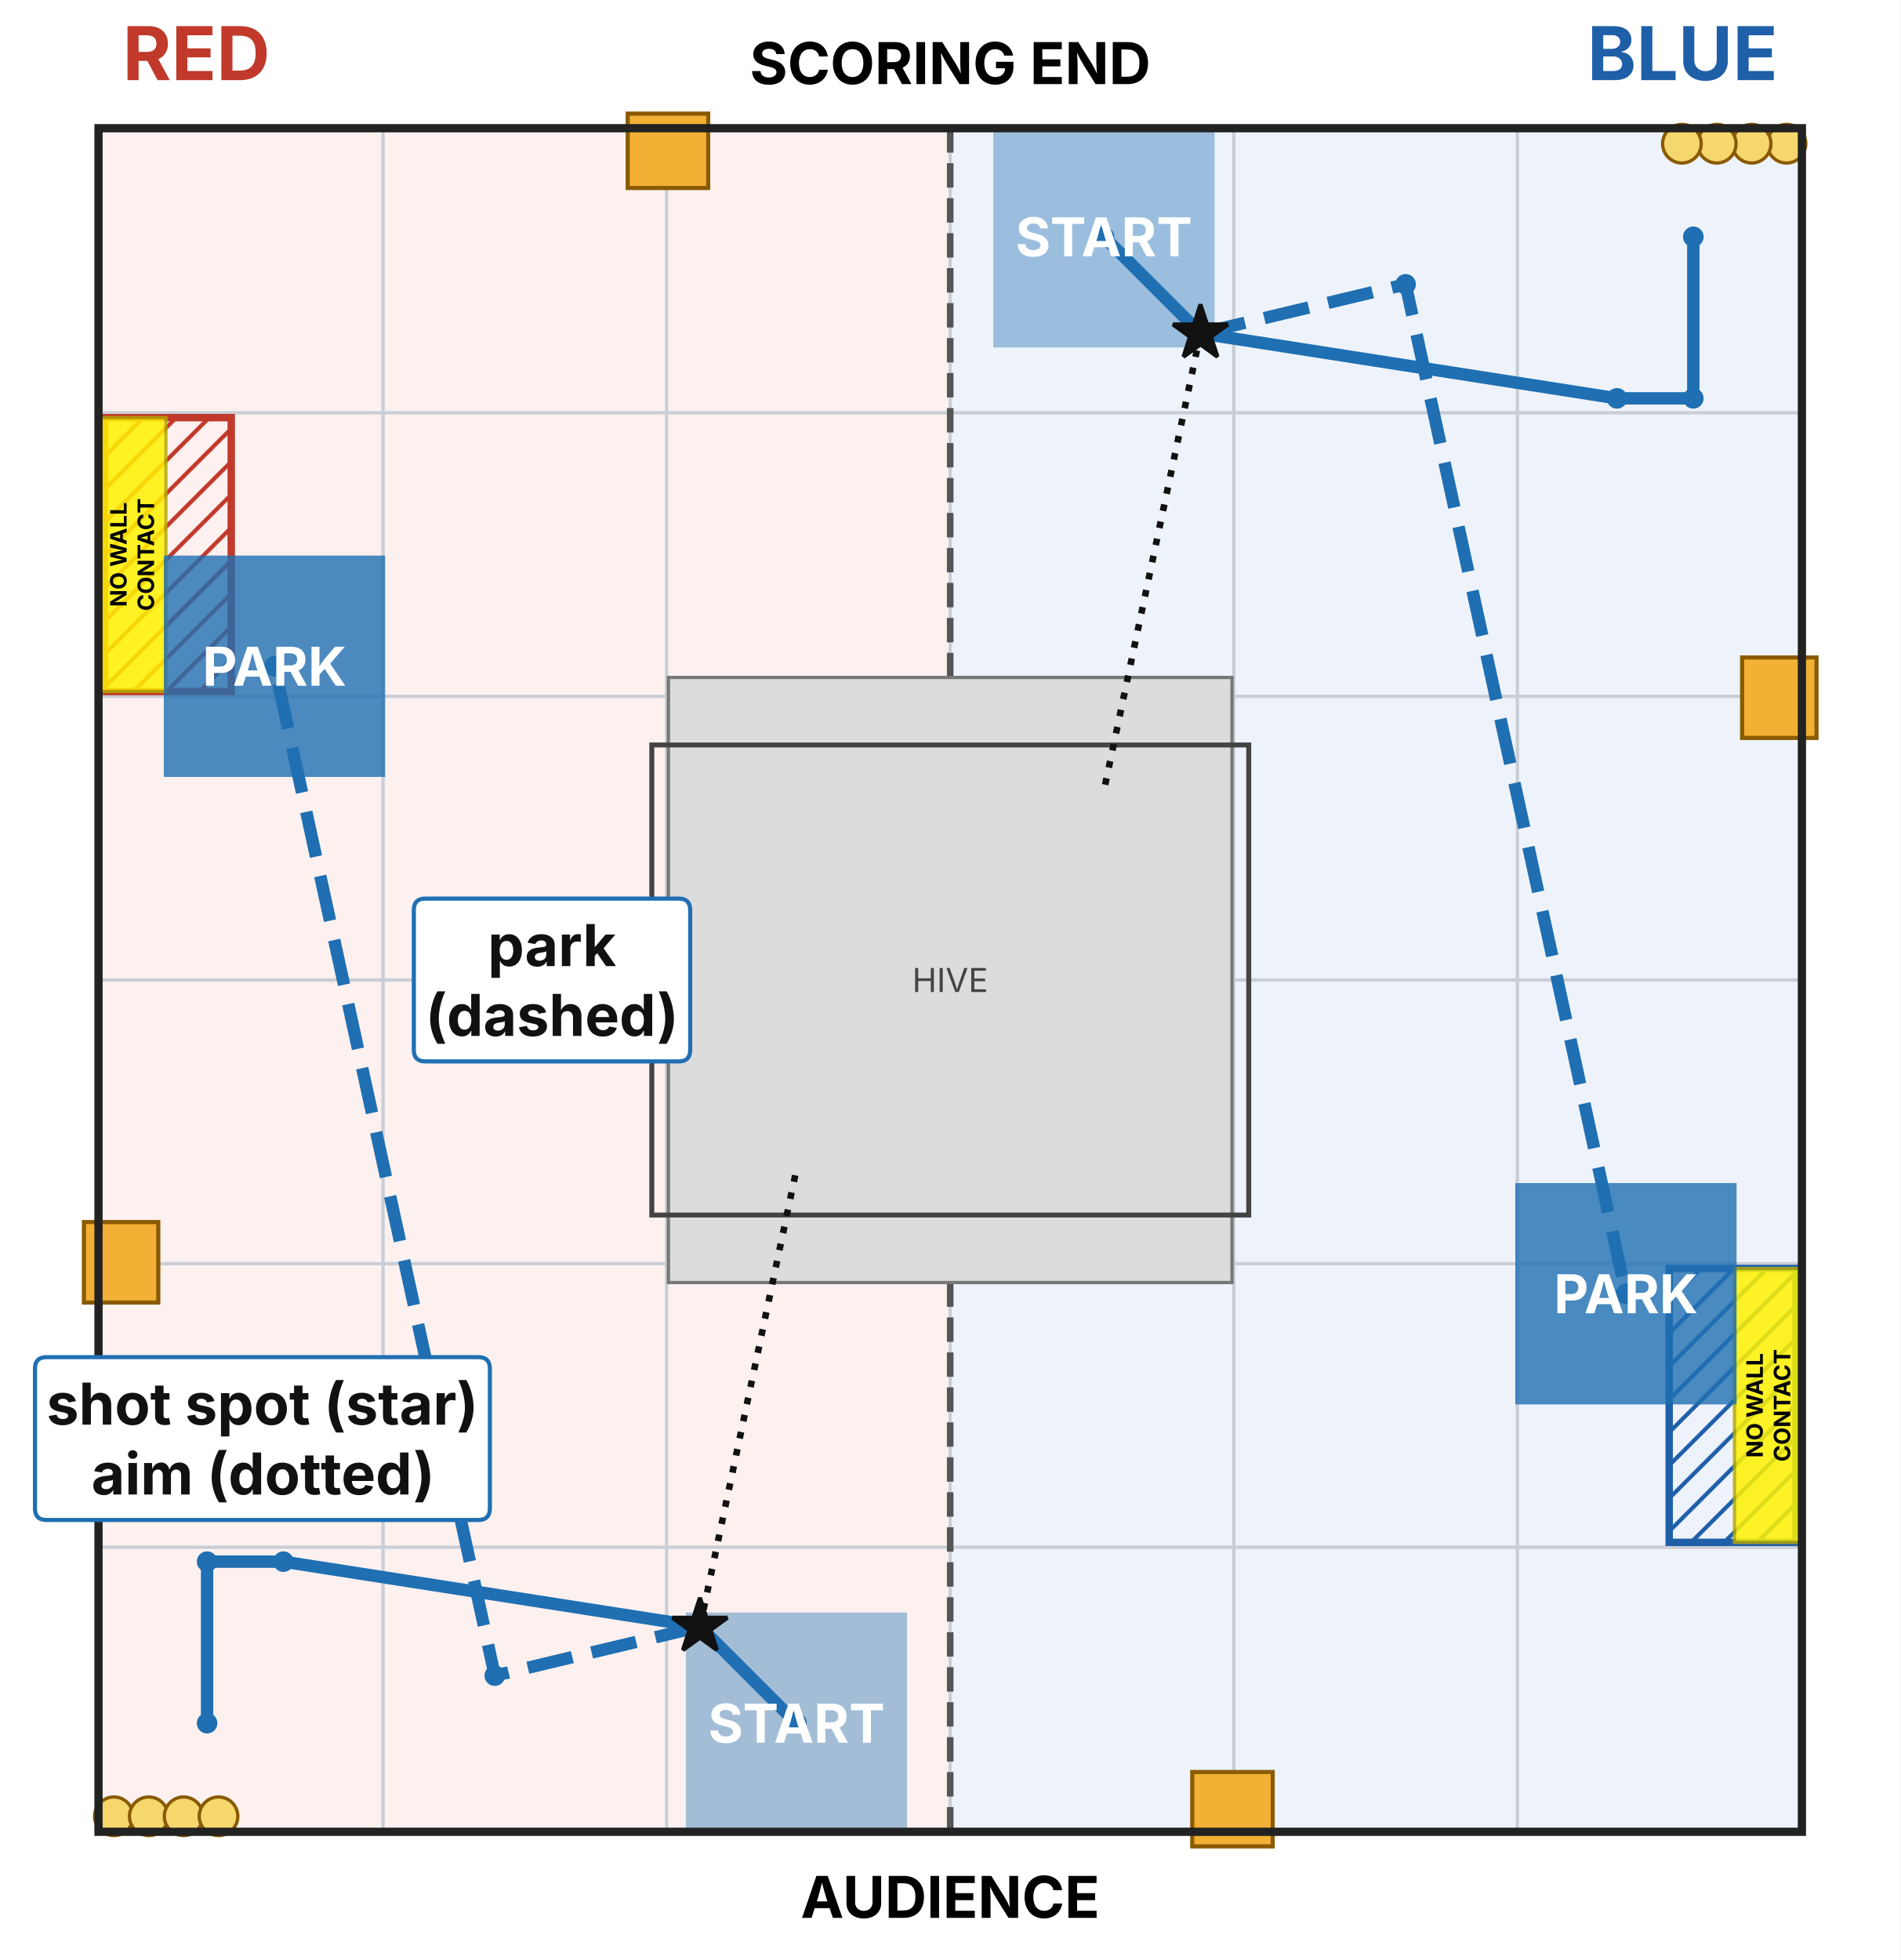
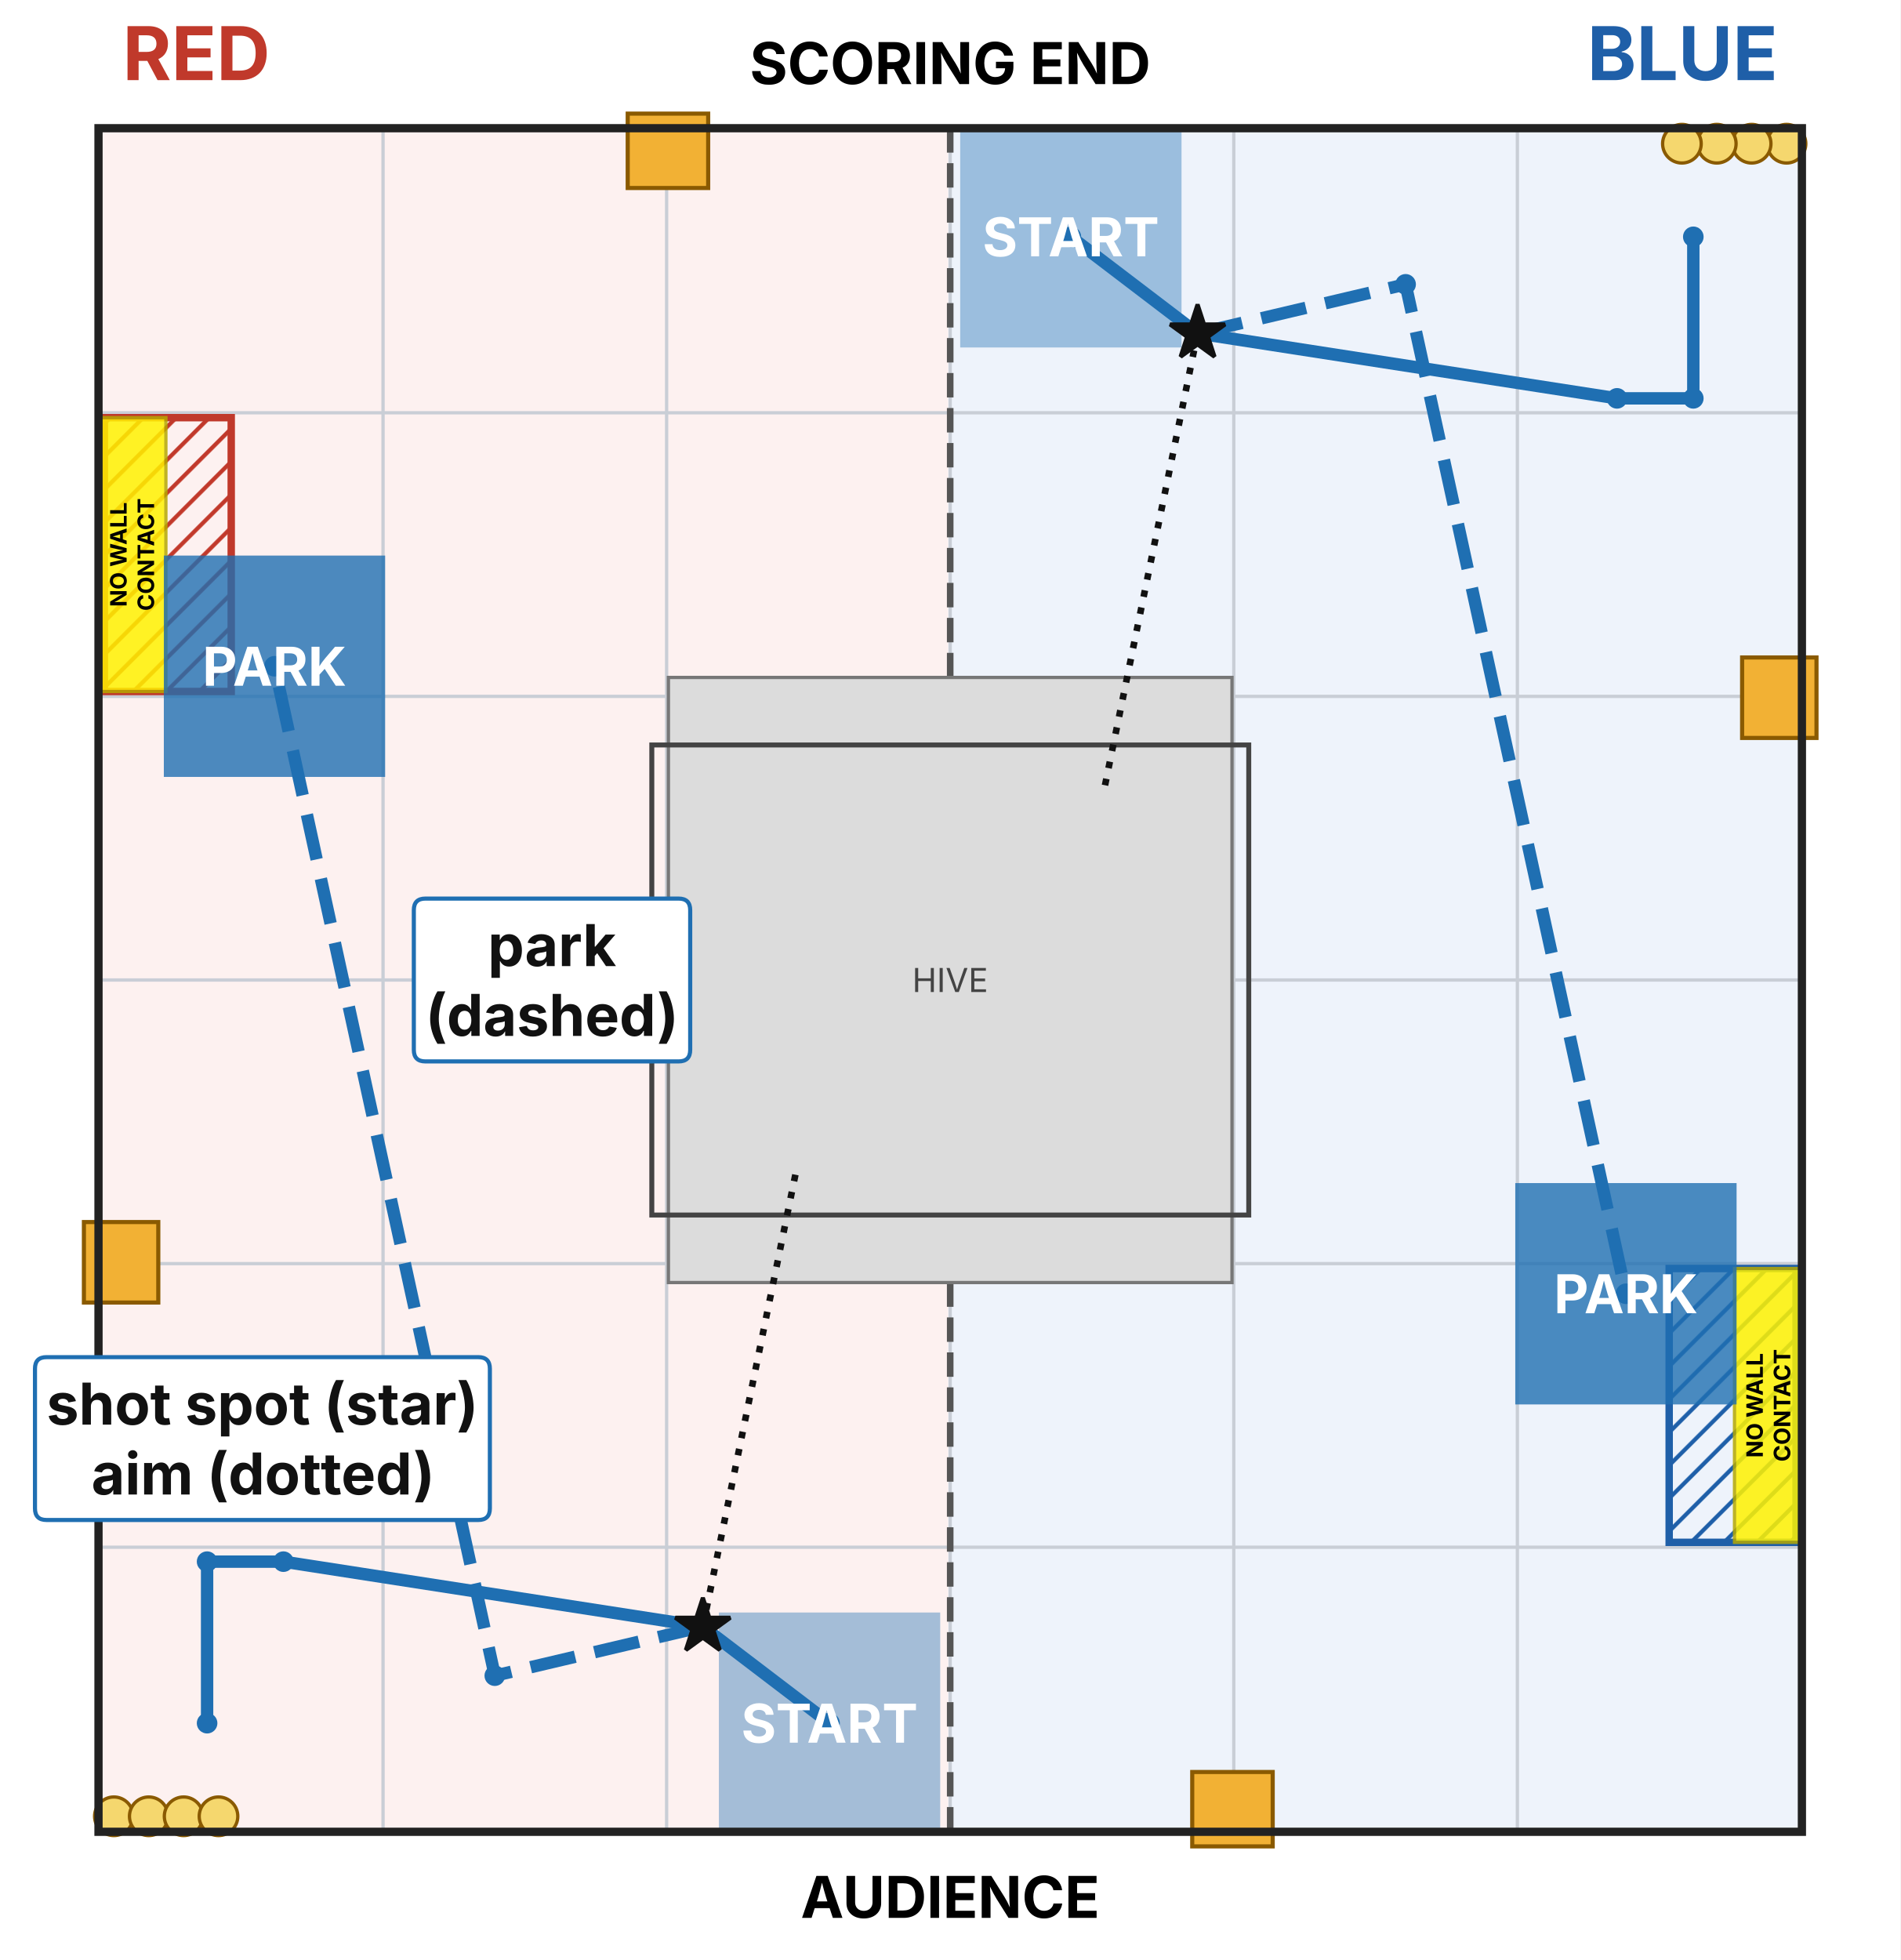
<svg xmlns="http://www.w3.org/2000/svg" xmlns:xlink="http://www.w3.org/1999/xlink" width="460.8pt" height="475.2pt" viewBox="0 0 460.8 475.2" version="1.1">
  <defs>
    <style type="text/css">*{stroke-linejoin: round; stroke-linecap: butt}</style>
  </defs>
  <g id="figure_1">
    <g id="patch_1">
      <path d="M 0 475.2 L 460.8 475.2 L 460.8 0 L 0 0 z " style="fill: #ffffff" />
    </g>
    <g id="axes_1">
      <g id="patch_2">
        <path d="M 23.884 31.084 L 230.4 31.084 L 230.4 444.116 L 23.884 444.116 z " clip-path="url(#pd6df19e601)" style="fill: #fdf1f0; stroke: #fdf1f0; stroke-linejoin: miter" />
      </g>
      <g id="patch_3">
        <path d="M 230.4 31.084 L 436.916 31.084 L 436.916 444.116 L 230.4 444.116 z " clip-path="url(#pd6df19e601)" style="fill: #eef3fb; stroke: #eef3fb; stroke-linejoin: miter" />
      </g>
      <g id="line2d_1">
        <path d="M 92.877 31.084 L 92.877 444.116 " clip-path="url(#pd6df19e601)" style="fill: none; stroke: #c9ced6; stroke-width: 0.8; stroke-linecap: square" />
      </g>
      <g id="line2d_2">
        <path d="M 23.884 100.077 L 436.916 100.077 " clip-path="url(#pd6df19e601)" style="fill: none; stroke: #c9ced6; stroke-width: 0.8; stroke-linecap: square" />
      </g>
      <g id="line2d_3">
        <path d="M 161.638 31.084 L 161.638 444.116 " clip-path="url(#pd6df19e601)" style="fill: none; stroke: #c9ced6; stroke-width: 0.8; stroke-linecap: square" />
      </g>
      <g id="line2d_4">
        <path d="M 23.884 168.838 L 436.916 168.838 " clip-path="url(#pd6df19e601)" style="fill: none; stroke: #c9ced6; stroke-width: 0.8; stroke-linecap: square" />
      </g>
      <g id="line2d_5">
        <path d="M 230.4 31.084 L 230.4 444.116 " clip-path="url(#pd6df19e601)" style="fill: none; stroke: #c9ced6; stroke-width: 0.8; stroke-linecap: square" />
      </g>
      <g id="line2d_6">
        <path d="M 23.884 237.6 L 436.916 237.6 " clip-path="url(#pd6df19e601)" style="fill: none; stroke: #c9ced6; stroke-width: 0.8; stroke-linecap: square" />
      </g>
      <g id="line2d_7">
        <path d="M 299.162 31.084 L 299.162 444.116 " clip-path="url(#pd6df19e601)" style="fill: none; stroke: #c9ced6; stroke-width: 0.8; stroke-linecap: square" />
      </g>
      <g id="line2d_8">
        <path d="M 23.884 306.362 L 436.916 306.362 " clip-path="url(#pd6df19e601)" style="fill: none; stroke: #c9ced6; stroke-width: 0.8; stroke-linecap: square" />
      </g>
      <g id="line2d_9">
        <path d="M 367.923 31.084 L 367.923 444.116 " clip-path="url(#pd6df19e601)" style="fill: none; stroke: #c9ced6; stroke-width: 0.8; stroke-linecap: square" />
      </g>
      <g id="line2d_10">
        <path d="M 23.884 375.123 L 436.916 375.123 " clip-path="url(#pd6df19e601)" style="fill: none; stroke: #c9ced6; stroke-width: 0.8; stroke-linecap: square" />
      </g>
      <g id="line2d_11">
        <path d="M 230.4 31.084 L 230.4 444.116 " clip-path="url(#pd6df19e601)" style="fill: none; stroke-dasharray: 5.92,2.56; stroke-dashoffset: 0; stroke: #555555; stroke-width: 1.6" />
      </g>
      <g id="patch_4">
        <path d="M 162.071 164.248 L 298.729 164.248 L 298.729 310.952 L 162.071 310.952 z " clip-path="url(#pd6df19e601)" style="fill: #dcdcdc; stroke: #777777; stroke-width: 0.8; stroke-linejoin: miter" />
      </g>
      <g id="patch_5">
        <path d="M 158.048 180.618 L 302.79 180.618 L 302.79 294.582 L 158.048 294.582 L 158.048 180.618 z " clip-path="url(#pd6df19e601)" style="fill: none; stroke: #444444; stroke-width: 1.2; stroke-linejoin: miter" />
      </g>
      <g id="patch_6">
        <path d="M 25.3 101.262 L 56.068 101.262 L 56.068 167.653 L 25.3 167.653 z " clip-path="url(#pd6df19e601)" style="fill: url(#hed4d8dbfbd); stroke: #c0392b; stroke-width: 1.8; stroke-linejoin: miter" />
      </g>
      <g id="patch_7">
        <path d="M 404.732 307.547 L 435.5 307.547 L 435.5 373.938 L 404.732 373.938 z " clip-path="url(#pd6df19e601)" style="fill: url(#h3780ff78a3); stroke: #1f5fa8; stroke-width: 1.8; stroke-linejoin: miter" />
      </g>
      <g id="text_1">
        <text style="font-weight: 700; font-size: 18px; font-family: 'Inter', 'DejaVu Sans', 'Bitstream Vera Sans', 'Computer Modern Sans Serif', 'Lucida Grande', 'Verdana', 'Geneva', 'Lucid', 'Arial', 'Helvetica', 'Avant Garde', sans-serif; text-anchor: start; fill: #c0392b" x="29.736" y="19.428" transform="rotate(-0 29.73555 19.42776)">RED</text>
      </g>
      <g id="text_2">
        <text style="font-weight: 700; font-size: 18px; font-family: 'Inter', 'DejaVu Sans', 'Bitstream Vera Sans', 'Computer Modern Sans Serif', 'Lucida Grande', 'Verdana', 'Geneva', 'Lucid', 'Arial', 'Helvetica', 'Avant Garde', sans-serif; text-anchor: end; fill: #1f5fa8" x="431.064" y="19.428" transform="rotate(-0 431.0644 19.42776)">BLUE</text>
      </g>
      <g id="text_3">
        <text style="font-weight: 700; font-size: 14px; font-family: 'Inter', 'DejaVu Sans', 'Bitstream Vera Sans', 'Computer Modern Sans Serif', 'Lucida Grande', 'Verdana', 'Geneva', 'Lucid', 'Arial', 'Helvetica', 'Avant Garde', sans-serif; text-anchor: middle" x="230.4" y="464.993" transform="rotate(-0 230.4 464.9929)">AUDIENCE</text>
      </g>
      <g id="text_4">
        <text style="font-weight: 700; font-size: 14px; font-family: 'Inter', 'DejaVu Sans', 'Bitstream Vera Sans', 'Computer Modern Sans Serif', 'Lucida Grande', 'Verdana', 'Geneva', 'Lucid', 'Arial', 'Helvetica', 'Avant Garde', sans-serif; text-anchor: middle" x="230.4" y="20.393" transform="rotate(-0 230.4 20.3926)">SCORING END</text>
      </g>
      <g id="text_5">
        <text style="font-size: 8px; font-family: 'Inter', 'DejaVu Sans', 'Bitstream Vera Sans', 'Computer Modern Sans Serif', 'Lucida Grande', 'Verdana', 'Geneva', 'Lucid', 'Arial', 'Helvetica', 'Avant Garde', sans-serif; text-anchor: middle; fill: #444444" x="230.4" y="240.51" transform="rotate(-0 230.4 240.5102)">HIVE</text>
      </g>
      <g id="patch_8">
        <path d="M 20.347 296.285 L 38.381 296.285 L 38.381 315.797 L 20.347 315.797 z " clip-path="url(#pd6df19e601)" style="fill: #f2b134; stroke: #8a5a00; stroke-linejoin: miter" />
      </g>
      <g id="patch_9">
        <path d="M 422.419 159.403 L 440.453 159.403 L 440.453 178.915 L 422.419 178.915 z " clip-path="url(#pd6df19e601)" style="fill: #f2b134; stroke: #8a5a00; stroke-linejoin: miter" />
      </g>
      <g id="patch_10">
        <path d="M 289.085 429.619 L 308.597 429.619 L 308.597 447.653 L 289.085 447.653 z " clip-path="url(#pd6df19e601)" style="fill: #f2b134; stroke: #8a5a00; stroke-linejoin: miter" />
      </g>
      <g id="patch_11">
        <path d="M 152.203 27.547 L 171.715 27.547 L 171.715 45.581 L 152.203 45.581 z " clip-path="url(#pd6df19e601)" style="fill: #f2b134; stroke: #8a5a00; stroke-linejoin: miter" />
      </g>
      <g id="patch_12">
        <path d="M 23.884 101.262 L 40.224 101.262 L 40.224 167.653 L 23.884 167.653 z " clip-path="url(#pd6df19e601)" style="fill: #fff200; opacity: 0.85; stroke: #b5a800; stroke-width: 0.8; stroke-linejoin: miter" />
      </g>
      <g id="patch_13">
        <path d="M 420.576 307.547 L 436.916 307.547 L 436.916 373.938 L 420.576 373.938 z " clip-path="url(#pd6df19e601)" style="fill: #fff200; opacity: 0.85; stroke: #b5a800; stroke-width: 0.8; stroke-linejoin: miter" />
      </g>
      <g id="patch_14">
-         <path d="M 166.789 391.452 L 219.453 391.452 L 219.453 444.116 L 166.789 444.116 z " clip-path="url(#pd6df19e601)" style="fill: #1f6fb2; opacity: 0.4; stroke: #1f6fb2; stroke-linejoin: miter" />
+         <path d="M 174.81 391.452 L 227.474 391.452 L 227.474 444.116 L 174.81 444.116 z " clip-path="url(#pd6df19e601)" style="fill: #1f6fb2; opacity: 0.4; stroke: #1f6fb2; stroke-linejoin: miter" />
      </g>
      <g id="patch_15">
        <path d="M 40.224 135.198 L 92.888 135.198 L 92.888 187.862 L 40.224 187.862 z " clip-path="url(#pd6df19e601)" style="fill: #1f6fb2; opacity: 0.8; stroke: #1f6fb2; stroke-linejoin: miter" />
      </g>
      <g id="patch_16">
-         <path d="M 241.347 31.084 L 294.011 31.084 L 294.011 83.748 L 241.347 83.748 z " clip-path="url(#pd6df19e601)" style="fill: #1f6fb2; opacity: 0.4; stroke: #1f6fb2; stroke-linejoin: miter" />
+         <path d="M 233.326 31.084 L 285.99 31.084 L 285.99 83.748 L 233.326 83.748 z " clip-path="url(#pd6df19e601)" style="fill: #1f6fb2; opacity: 0.4; stroke: #1f6fb2; stroke-linejoin: miter" />
      </g>
      <g id="patch_17">
        <path d="M 367.912 287.338 L 420.576 287.338 L 420.576 340.002 L 367.912 340.002 z " clip-path="url(#pd6df19e601)" style="fill: #1f6fb2; opacity: 0.8; stroke: #1f6fb2; stroke-linejoin: miter" />
      </g>
      <g id="patch_18">
        <path d="M 27.614 435.675 C 28.856 435.675 30.047 436.168 30.925 437.046 C 31.802 437.924 32.296 439.115 32.296 440.356 C 32.296 441.598 31.802 442.789 30.925 443.667 C 30.047 444.544 28.856 445.038 27.614 445.038 C 26.373 445.038 25.182 444.544 24.304 443.667 C 23.426 442.789 22.933 441.598 22.933 440.356 C 22.933 439.115 23.426 437.924 24.304 437.046 C 25.182 436.168 26.373 435.675 27.614 435.675 z " clip-path="url(#pd6df19e601)" style="fill: #f5d76e; stroke: #8a5a00; stroke-width: 0.8; stroke-linejoin: miter" />
      </g>
      <g id="patch_19">
        <path d="M 36.07 435.675 C 37.311 435.675 38.502 436.168 39.38 437.046 C 40.258 437.924 40.751 439.115 40.751 440.356 C 40.751 441.598 40.258 442.789 39.38 443.667 C 38.502 444.544 37.311 445.038 36.07 445.038 C 34.828 445.038 33.638 444.544 32.76 443.667 C 31.882 442.789 31.389 441.598 31.389 440.356 C 31.389 439.115 31.882 437.924 32.76 437.046 C 33.638 436.168 34.828 435.675 36.07 435.675 z " clip-path="url(#pd6df19e601)" style="fill: #f5d76e; stroke: #8a5a00; stroke-width: 0.8; stroke-linejoin: miter" />
      </g>
      <g id="patch_20">
        <path d="M 44.525 435.675 C 45.767 435.675 46.958 436.168 47.835 437.046 C 48.713 437.924 49.207 439.115 49.207 440.356 C 49.207 441.598 48.713 442.789 47.835 443.667 C 46.958 444.544 45.767 445.038 44.525 445.038 C 43.284 445.038 42.093 444.544 41.215 443.667 C 40.337 442.789 39.844 441.598 39.844 440.356 C 39.844 439.115 40.337 437.924 41.215 437.046 C 42.093 436.168 43.284 435.675 44.525 435.675 z " clip-path="url(#pd6df19e601)" style="fill: #f5d76e; stroke: #8a5a00; stroke-width: 0.8; stroke-linejoin: miter" />
      </g>
      <g id="patch_21">
        <path d="M 52.981 435.675 C 54.222 435.675 55.413 436.168 56.291 437.046 C 57.169 437.924 57.662 439.115 57.662 440.356 C 57.662 441.598 57.169 442.789 56.291 443.667 C 55.413 444.544 54.222 445.038 52.981 445.038 C 51.739 445.038 50.549 444.544 49.671 443.667 C 48.793 442.789 48.3 441.598 48.3 440.356 C 48.3 439.115 48.793 437.924 49.671 437.046 C 50.549 436.168 51.739 435.675 52.981 435.675 z " clip-path="url(#pd6df19e601)" style="fill: #f5d76e; stroke: #8a5a00; stroke-width: 0.8; stroke-linejoin: miter" />
      </g>
      <g id="patch_22">
        <path d="M 433.186 30.162 C 434.427 30.162 435.618 30.656 436.496 31.533 C 437.374 32.411 437.867 33.602 437.867 34.844 C 437.867 36.085 437.374 37.276 436.496 38.154 C 435.618 39.032 434.427 39.525 433.186 39.525 C 431.944 39.525 430.753 39.032 429.875 38.154 C 428.998 37.276 428.504 36.085 428.504 34.844 C 428.504 33.602 428.998 32.411 429.875 31.533 C 430.753 30.656 431.944 30.162 433.186 30.162 z " clip-path="url(#pd6df19e601)" style="fill: #f5d76e; stroke: #8a5a00; stroke-width: 0.8; stroke-linejoin: miter" />
      </g>
      <g id="patch_23">
        <path d="M 424.73 30.162 C 425.972 30.162 427.162 30.656 428.04 31.533 C 428.918 32.411 429.411 33.602 429.411 34.844 C 429.411 36.085 428.918 37.276 428.04 38.154 C 427.162 39.032 425.972 39.525 424.73 39.525 C 423.489 39.525 422.298 39.032 421.42 38.154 C 420.542 37.276 420.049 36.085 420.049 34.844 C 420.049 33.602 420.542 32.411 421.42 31.533 C 422.298 30.656 423.489 30.162 424.73 30.162 z " clip-path="url(#pd6df19e601)" style="fill: #f5d76e; stroke: #8a5a00; stroke-width: 0.8; stroke-linejoin: miter" />
      </g>
      <g id="patch_24">
        <path d="M 416.275 30.162 C 417.516 30.162 418.707 30.656 419.585 31.533 C 420.463 32.411 420.956 33.602 420.956 34.844 C 420.956 36.085 420.463 37.276 419.585 38.154 C 418.707 39.032 417.516 39.525 416.275 39.525 C 415.033 39.525 413.842 39.032 412.965 38.154 C 412.087 37.276 411.593 36.085 411.593 34.844 C 411.593 33.602 412.087 32.411 412.965 31.533 C 413.842 30.656 415.033 30.162 416.275 30.162 z " clip-path="url(#pd6df19e601)" style="fill: #f5d76e; stroke: #8a5a00; stroke-width: 0.8; stroke-linejoin: miter" />
      </g>
      <g id="patch_25">
        <path d="M 407.819 30.162 C 409.061 30.162 410.251 30.656 411.129 31.533 C 412.007 32.411 412.5 33.602 412.5 34.844 C 412.5 36.085 412.007 37.276 411.129 38.154 C 410.251 39.032 409.061 39.525 407.819 39.525 C 406.578 39.525 405.387 39.032 404.509 38.154 C 403.631 37.276 403.138 36.085 403.138 34.844 C 403.138 33.602 403.631 32.411 404.509 31.533 C 405.387 30.656 406.578 30.162 407.819 30.162 z " clip-path="url(#pd6df19e601)" style="fill: #f5d76e; stroke: #8a5a00; stroke-width: 0.8; stroke-linejoin: miter" />
      </g>
      <g id="line2d_12">
-         <path d="M 193.121 417.784 L 169.715 394.378 L 68.718 378.62 L 50.216 378.62 L 50.216 417.784 " clip-path="url(#pd6df19e601)" style="fill: none; stroke: #1f6fb2; stroke-width: 3; stroke-linecap: square" />
+         <path d="M 201.142 417.784 L 170.422 394.378 L 68.718 378.62 L 50.216 378.62 L 50.216 417.784 " clip-path="url(#pd6df19e601)" style="fill: none; stroke: #1f6fb2; stroke-width: 3; stroke-linecap: square" />
        <defs>
          <path id="mdf6e5285ee" d="M 0 2 C 0.53 2 1.039 1.789 1.414 1.414 C 1.789 1.039 2 0.53 2 0 C 2 -0.53 1.789 -1.039 1.414 -1.414 C 1.039 -1.789 0.53 -2 0 -2 C -0.53 -2 -1.039 -1.789 -1.414 -1.414 C -1.789 -1.039 -2 -0.53 -2 0 C -2 0.53 -1.789 1.039 -1.414 1.414 C -1.039 1.789 -0.53 2 0 2 z " style="stroke: #1f6fb2" />
        </defs>
        <g clip-path="url(#pd6df19e601)">
-           <use xlink:href="#mdf6e5285ee" x="193.121" y="417.784" style="fill: #1f6fb2; stroke: #1f6fb2" />
-           <use xlink:href="#mdf6e5285ee" x="169.715" y="394.378" style="fill: #1f6fb2; stroke: #1f6fb2" />
+           <use xlink:href="#mdf6e5285ee" x="201.142" y="417.784" style="fill: #1f6fb2; stroke: #1f6fb2" />
+           <use xlink:href="#mdf6e5285ee" x="170.422" y="394.378" style="fill: #1f6fb2; stroke: #1f6fb2" />
          <use xlink:href="#mdf6e5285ee" x="68.718" y="378.62" style="fill: #1f6fb2; stroke: #1f6fb2" />
          <use xlink:href="#mdf6e5285ee" x="50.216" y="378.62" style="fill: #1f6fb2; stroke: #1f6fb2" />
          <use xlink:href="#mdf6e5285ee" x="50.216" y="417.784" style="fill: #1f6fb2; stroke: #1f6fb2" />
        </g>
      </g>
      <g id="line2d_13">
-         <path d="M 169.715 394.378 L 119.976 406.265 L 66.556 161.53 " clip-path="url(#pd6df19e601)" style="fill: none; stroke-dasharray: 11.1,4.8; stroke-dashoffset: 0; stroke: #1f6fb2; stroke-width: 3" />
-         <g clip-path="url(#pd6df19e601)">
-           <use xlink:href="#mdf6e5285ee" x="169.715" y="394.378" style="fill: #1f6fb2; stroke: #1f6fb2" />
+         <path d="M 170.422 394.378 L 119.976 406.265 L 66.556 161.53 " clip-path="url(#pd6df19e601)" style="fill: none; stroke-dasharray: 11.1,4.8; stroke-dashoffset: 0; stroke: #1f6fb2; stroke-width: 3" />
+         <g clip-path="url(#pd6df19e601)">
+           <use xlink:href="#mdf6e5285ee" x="170.422" y="394.378" style="fill: #1f6fb2; stroke: #1f6fb2" />
          <use xlink:href="#mdf6e5285ee" x="119.976" y="406.265" style="fill: #1f6fb2; stroke: #1f6fb2" />
          <use xlink:href="#mdf6e5285ee" x="66.556" y="161.53" style="fill: #1f6fb2; stroke: #1f6fb2" />
        </g>
      </g>
      <g id="line2d_14">
-         <path d="M 267.679 57.416 L 291.085 80.822 L 392.082 96.58 L 410.584 96.58 L 410.584 57.416 " clip-path="url(#pd6df19e601)" style="fill: none; stroke: #1f6fb2; stroke-width: 3; stroke-linecap: square" />
-         <g clip-path="url(#pd6df19e601)">
-           <use xlink:href="#mdf6e5285ee" x="267.679" y="57.416" style="fill: #1f6fb2; stroke: #1f6fb2" />
-           <use xlink:href="#mdf6e5285ee" x="291.085" y="80.822" style="fill: #1f6fb2; stroke: #1f6fb2" />
+         <path d="M 259.658 57.416 L 290.378 80.822 L 392.082 96.58 L 410.584 96.58 L 410.584 57.416 " clip-path="url(#pd6df19e601)" style="fill: none; stroke: #1f6fb2; stroke-width: 3; stroke-linecap: square" />
+         <g clip-path="url(#pd6df19e601)">
+           <use xlink:href="#mdf6e5285ee" x="259.658" y="57.416" style="fill: #1f6fb2; stroke: #1f6fb2" />
+           <use xlink:href="#mdf6e5285ee" x="290.378" y="80.822" style="fill: #1f6fb2; stroke: #1f6fb2" />
          <use xlink:href="#mdf6e5285ee" x="392.082" y="96.58" style="fill: #1f6fb2; stroke: #1f6fb2" />
          <use xlink:href="#mdf6e5285ee" x="410.584" y="96.58" style="fill: #1f6fb2; stroke: #1f6fb2" />
          <use xlink:href="#mdf6e5285ee" x="410.584" y="57.416" style="fill: #1f6fb2; stroke: #1f6fb2" />
        </g>
      </g>
      <g id="line2d_15">
-         <path d="M 291.085 80.822 L 340.824 68.935 L 394.244 313.67 " clip-path="url(#pd6df19e601)" style="fill: none; stroke-dasharray: 11.1,4.8; stroke-dashoffset: 0; stroke: #1f6fb2; stroke-width: 3" />
-         <g clip-path="url(#pd6df19e601)">
-           <use xlink:href="#mdf6e5285ee" x="291.085" y="80.822" style="fill: #1f6fb2; stroke: #1f6fb2" />
+         <path d="M 290.378 80.822 L 340.824 68.935 L 394.244 313.67 " clip-path="url(#pd6df19e601)" style="fill: none; stroke-dasharray: 11.1,4.8; stroke-dashoffset: 0; stroke: #1f6fb2; stroke-width: 3" />
+         <g clip-path="url(#pd6df19e601)">
+           <use xlink:href="#mdf6e5285ee" x="290.378" y="80.822" style="fill: #1f6fb2; stroke: #1f6fb2" />
          <use xlink:href="#mdf6e5285ee" x="340.824" y="68.935" style="fill: #1f6fb2; stroke: #1f6fb2" />
          <use xlink:href="#mdf6e5285ee" x="394.244" y="313.67" style="fill: #1f6fb2; stroke: #1f6fb2" />
        </g>
      </g>
      <g id="patch_26">
        <path d="M 23.884 31.084 L 436.916 31.084 L 436.916 444.116 L 23.884 444.116 L 23.884 31.084 z " clip-path="url(#pd6df19e601)" style="fill: none; stroke: #222222; stroke-width: 2; stroke-linejoin: miter" />
      </g>
      <g id="line2d_16">
-         <path d="M 169.715 394.378 L 193.121 283.535 " clip-path="url(#pd6df19e601)" style="fill: none; stroke-dasharray: 1.6,2.64; stroke-dashoffset: 0; stroke: #111111; stroke-width: 1.6" />
+         <path d="M 170.422 394.378 L 193.121 283.535 " clip-path="url(#pd6df19e601)" style="fill: none; stroke-dasharray: 1.6,2.64; stroke-dashoffset: 0; stroke: #111111; stroke-width: 1.6" />
      </g>
      <g id="line2d_17">
-         <path d="M 291.085 80.822 L 267.679 191.665 " clip-path="url(#pd6df19e601)" style="fill: none; stroke-dasharray: 1.6,2.64; stroke-dashoffset: 0; stroke: #111111; stroke-width: 1.6" />
+         <path d="M 290.378 80.822 L 267.679 191.665 " clip-path="url(#pd6df19e601)" style="fill: none; stroke-dasharray: 1.6,2.64; stroke-dashoffset: 0; stroke: #111111; stroke-width: 1.6" />
      </g>
      <g id="text_6">
        <text style="font-weight: 700; font-size: 5.5px; font-family: 'Inter', 'DejaVu Sans', 'Bitstream Vera Sans', 'Computer Modern Sans Serif', 'Lucida Grande', 'Verdana', 'Geneva', 'Lucid', 'Arial', 'Helvetica', 'Avant Garde', sans-serif" transform="translate(30.70563 147.1432) rotate(-90)">NO WALL</text>
        <text style="font-weight: 700; font-size: 5.5px; font-family: 'Inter', 'DejaVu Sans', 'Bitstream Vera Sans', 'Computer Modern Sans Serif', 'Lucida Grande', 'Verdana', 'Geneva', 'Lucid', 'Arial', 'Helvetica', 'Avant Garde', sans-serif" transform="translate(37.36041 148.1049) rotate(-90)">CONTACT</text>
      </g>
      <g id="text_7">
        <text style="font-weight: 700; font-size: 5.5px; font-family: 'Inter', 'DejaVu Sans', 'Bitstream Vera Sans', 'Computer Modern Sans Serif', 'Lucida Grande', 'Verdana', 'Geneva', 'Lucid', 'Arial', 'Helvetica', 'Avant Garde', sans-serif" transform="translate(427.4411 353.4281) rotate(-90)">NO WALL</text>
        <text style="font-weight: 700; font-size: 5.5px; font-family: 'Inter', 'DejaVu Sans', 'Bitstream Vera Sans', 'Computer Modern Sans Serif', 'Lucida Grande', 'Verdana', 'Geneva', 'Lucid', 'Arial', 'Helvetica', 'Avant Garde', sans-serif" transform="translate(434.0958 354.3897) rotate(-90)">CONTACT</text>
      </g>
      <g id="line2d_18">
-         <path d="M 169.715 394.378 " clip-path="url(#pd6df19e601)" style="fill: none; stroke: #111111; stroke-width: 1.5; stroke-linecap: square" />
+         <path d="M 170.422 394.378 " clip-path="url(#pd6df19e601)" style="fill: none; stroke: #111111; stroke-width: 1.5; stroke-linecap: square" />
        <defs>
          <path id="mfdd0f085f4" d="M 0 -7 L -1.572 -2.163 L -6.657 -2.163 L -2.543 0.826 L -4.114 5.663 L -0 2.674 L 4.114 5.663 L 2.543 0.826 L 6.657 -2.163 L 1.572 -2.163 z " style="stroke: #111111; stroke-linejoin: bevel" />
        </defs>
        <g clip-path="url(#pd6df19e601)">
-           <use xlink:href="#mfdd0f085f4" x="169.715" y="394.378" style="fill: #111111; stroke: #111111; stroke-linejoin: bevel" />
+           <use xlink:href="#mfdd0f085f4" x="170.422" y="394.378" style="fill: #111111; stroke: #111111; stroke-linejoin: bevel" />
        </g>
      </g>
      <g id="text_8">
-         <text style="font-weight: 700; font-size: 13px; font-family: 'Inter', 'DejaVu Sans', 'Bitstream Vera Sans', 'Computer Modern Sans Serif', 'Lucida Grande', 'Verdana', 'Geneva', 'Lucid', 'Arial', 'Helvetica', 'Avant Garde', sans-serif; text-anchor: middle; fill: #ffffff" x="193.121" y="422.513" transform="rotate(-0 193.1208 422.513)">START</text>
+         <text style="font-weight: 700; font-size: 13px; font-family: 'Inter', 'DejaVu Sans', 'Bitstream Vera Sans', 'Computer Modern Sans Serif', 'Lucida Grande', 'Verdana', 'Geneva', 'Lucid', 'Arial', 'Helvetica', 'Avant Garde', sans-serif; text-anchor: middle; fill: #ffffff" x="201.142" y="422.513" transform="rotate(-0 201.1422 422.513)">START</text>
      </g>
      <g id="text_9">
        <text style="font-weight: 700; font-size: 13px; font-family: 'Inter', 'DejaVu Sans', 'Bitstream Vera Sans', 'Computer Modern Sans Serif', 'Lucida Grande', 'Verdana', 'Geneva', 'Lucid', 'Arial', 'Helvetica', 'Avant Garde', sans-serif; text-anchor: middle; fill: #ffffff" x="66.556" y="166.259" transform="rotate(-0 66.55646 166.2588)">PARK</text>
      </g>
      <g id="line2d_19">
-         <path d="M 291.085 80.822 " clip-path="url(#pd6df19e601)" style="fill: none; stroke: #111111; stroke-width: 1.5; stroke-linecap: square" />
-         <g clip-path="url(#pd6df19e601)">
-           <use xlink:href="#mfdd0f085f4" x="291.085" y="80.822" style="fill: #111111; stroke: #111111; stroke-linejoin: bevel" />
+         <path d="M 290.378 80.822 " clip-path="url(#pd6df19e601)" style="fill: none; stroke: #111111; stroke-width: 1.5; stroke-linecap: square" />
+         <g clip-path="url(#pd6df19e601)">
+           <use xlink:href="#mfdd0f085f4" x="290.378" y="80.822" style="fill: #111111; stroke: #111111; stroke-linejoin: bevel" />
        </g>
      </g>
      <g id="text_10">
-         <text style="font-weight: 700; font-size: 13px; font-family: 'Inter', 'DejaVu Sans', 'Bitstream Vera Sans', 'Computer Modern Sans Serif', 'Lucida Grande', 'Verdana', 'Geneva', 'Lucid', 'Arial', 'Helvetica', 'Avant Garde', sans-serif; text-anchor: middle; fill: #ffffff" x="267.679" y="62.145" transform="rotate(-0 267.6792 62.145)">START</text>
+         <text style="font-weight: 700; font-size: 13px; font-family: 'Inter', 'DejaVu Sans', 'Bitstream Vera Sans', 'Computer Modern Sans Serif', 'Lucida Grande', 'Verdana', 'Geneva', 'Lucid', 'Arial', 'Helvetica', 'Avant Garde', sans-serif; text-anchor: middle; fill: #ffffff" x="259.658" y="62.145" transform="rotate(-0 259.6578 62.145)">START</text>
      </g>
      <g id="text_11">
        <text style="font-weight: 700; font-size: 13px; font-family: 'Inter', 'DejaVu Sans', 'Bitstream Vera Sans', 'Computer Modern Sans Serif', 'Lucida Grande', 'Verdana', 'Geneva', 'Lucid', 'Arial', 'Helvetica', 'Avant Garde', sans-serif; text-anchor: middle; fill: #ffffff" x="394.244" y="318.399" transform="rotate(-0 394.2435 318.3992)">PARK</text>
      </g>
      <g id="text_12">
        <g id="patch_27">
          <path d="M 11.281 368.519 L 115.981 368.519 Q 118.781 368.519 118.781 365.719 L 118.781 331.84 Q 118.781 329.04 115.981 329.04 L 11.281 329.04 Q 8.481 329.04 8.481 331.84 L 8.481 365.719 Q 8.481 368.519 11.281 368.519 z " style="fill: #ffffff; stroke: #1f6fb2; stroke-linejoin: miter" />
        </g>
        <text style="font-weight: 700; font-size: 14px; font-family: 'Inter', 'DejaVu Sans', 'Bitstream Vera Sans', 'Computer Modern Sans Serif', 'Lucida Grande', 'Verdana', 'Geneva', 'Lucid', 'Arial', 'Helvetica', 'Avant Garde', sans-serif; fill: #111111" transform="translate(11.28053 345.4026)">shot spot (star)</text>
        <text style="font-weight: 700; font-size: 14px; font-family: 'Inter', 'DejaVu Sans', 'Bitstream Vera Sans', 'Computer Modern Sans Serif', 'Lucida Grande', 'Verdana', 'Geneva', 'Lucid', 'Arial', 'Helvetica', 'Avant Garde', sans-serif; fill: #111111" transform="translate(22.1535 362.342)">aim (dotted)</text>
      </g>
      <g id="text_13">
        <g id="patch_28">
          <path d="M 103.144 257.339 L 164.554 257.339 Q 167.354 257.339 167.354 254.539 L 167.354 220.661 Q 167.354 217.861 164.554 217.861 L 103.144 217.861 Q 100.344 217.861 100.344 220.661 L 100.344 254.539 Q 100.344 257.339 103.144 257.339 z " style="fill: #ffffff; stroke: #1f6fb2; stroke-linejoin: miter" />
        </g>
        <text style="font-weight: 700; font-size: 14px; font-family: 'Inter', 'DejaVu Sans', 'Bitstream Vera Sans', 'Computer Modern Sans Serif', 'Lucida Grande', 'Verdana', 'Geneva', 'Lucid', 'Arial', 'Helvetica', 'Avant Garde', sans-serif; fill: #111111" transform="translate(118.2831 234.223)">park</text>
        <text style="font-weight: 700; font-size: 14px; font-family: 'Inter', 'DejaVu Sans', 'Bitstream Vera Sans', 'Computer Modern Sans Serif', 'Lucida Grande', 'Verdana', 'Geneva', 'Lucid', 'Arial', 'Helvetica', 'Avant Garde', sans-serif; fill: #111111" transform="translate(103.1445 251.1625)">(dashed)</text>
      </g>
    </g>
  </g>
  <defs>
    <clipPath id="pd6df19e601">
      <rect x="15.107" y="4.752" width="430.587" height="465.696" />
    </clipPath>
  </defs>
  <defs>
    <pattern id="hed4d8dbfbd" patternUnits="userSpaceOnUse" x="0" y="0" width="72" height="72">
      <rect x="0" y="0" width="73" height="73" fill="none" />
      <path d="M -36 36 L 36 -36 M -32 40 L 40 -32 M -28 44 L 44 -28 M -24 48 L 48 -24 M -20 52 L 52 -20 M -16 56 L 56 -16 M -12 60 L 60 -12 M -8 64 L 64 -8 M -4 68 L 68 -4 M 0 72 L 72 0 M 4 76 L 76 4 M 8 80 L 80 8 M 12 84 L 84 12 M 16 88 L 88 16 M 20 92 L 92 20 M 24 96 L 96 24 M 28 100 L 100 28 M 32 104 L 104 32 M 36 108 L 108 36 " style="fill: #c0392b; stroke: #c0392b; stroke-width: 1.0; stroke-linecap: butt; stroke-linejoin: miter" />
    </pattern>
    <pattern id="h3780ff78a3" patternUnits="userSpaceOnUse" x="0" y="0" width="72" height="72">
      <rect x="0" y="0" width="73" height="73" fill="none" />
      <path d="M -36 36 L 36 -36 M -32 40 L 40 -32 M -28 44 L 44 -28 M -24 48 L 48 -24 M -20 52 L 52 -20 M -16 56 L 56 -16 M -12 60 L 60 -12 M -8 64 L 64 -8 M -4 68 L 68 -4 M 0 72 L 72 0 M 4 76 L 76 4 M 8 80 L 80 8 M 12 84 L 84 12 M 16 88 L 88 16 M 20 92 L 92 20 M 24 96 L 96 24 M 28 100 L 100 28 M 32 104 L 104 32 M 36 108 L 108 36 " style="fill: #1f5fa8; stroke: #1f5fa8; stroke-width: 1.0; stroke-linecap: butt; stroke-linejoin: miter" />
    </pattern>
  </defs>
</svg>
